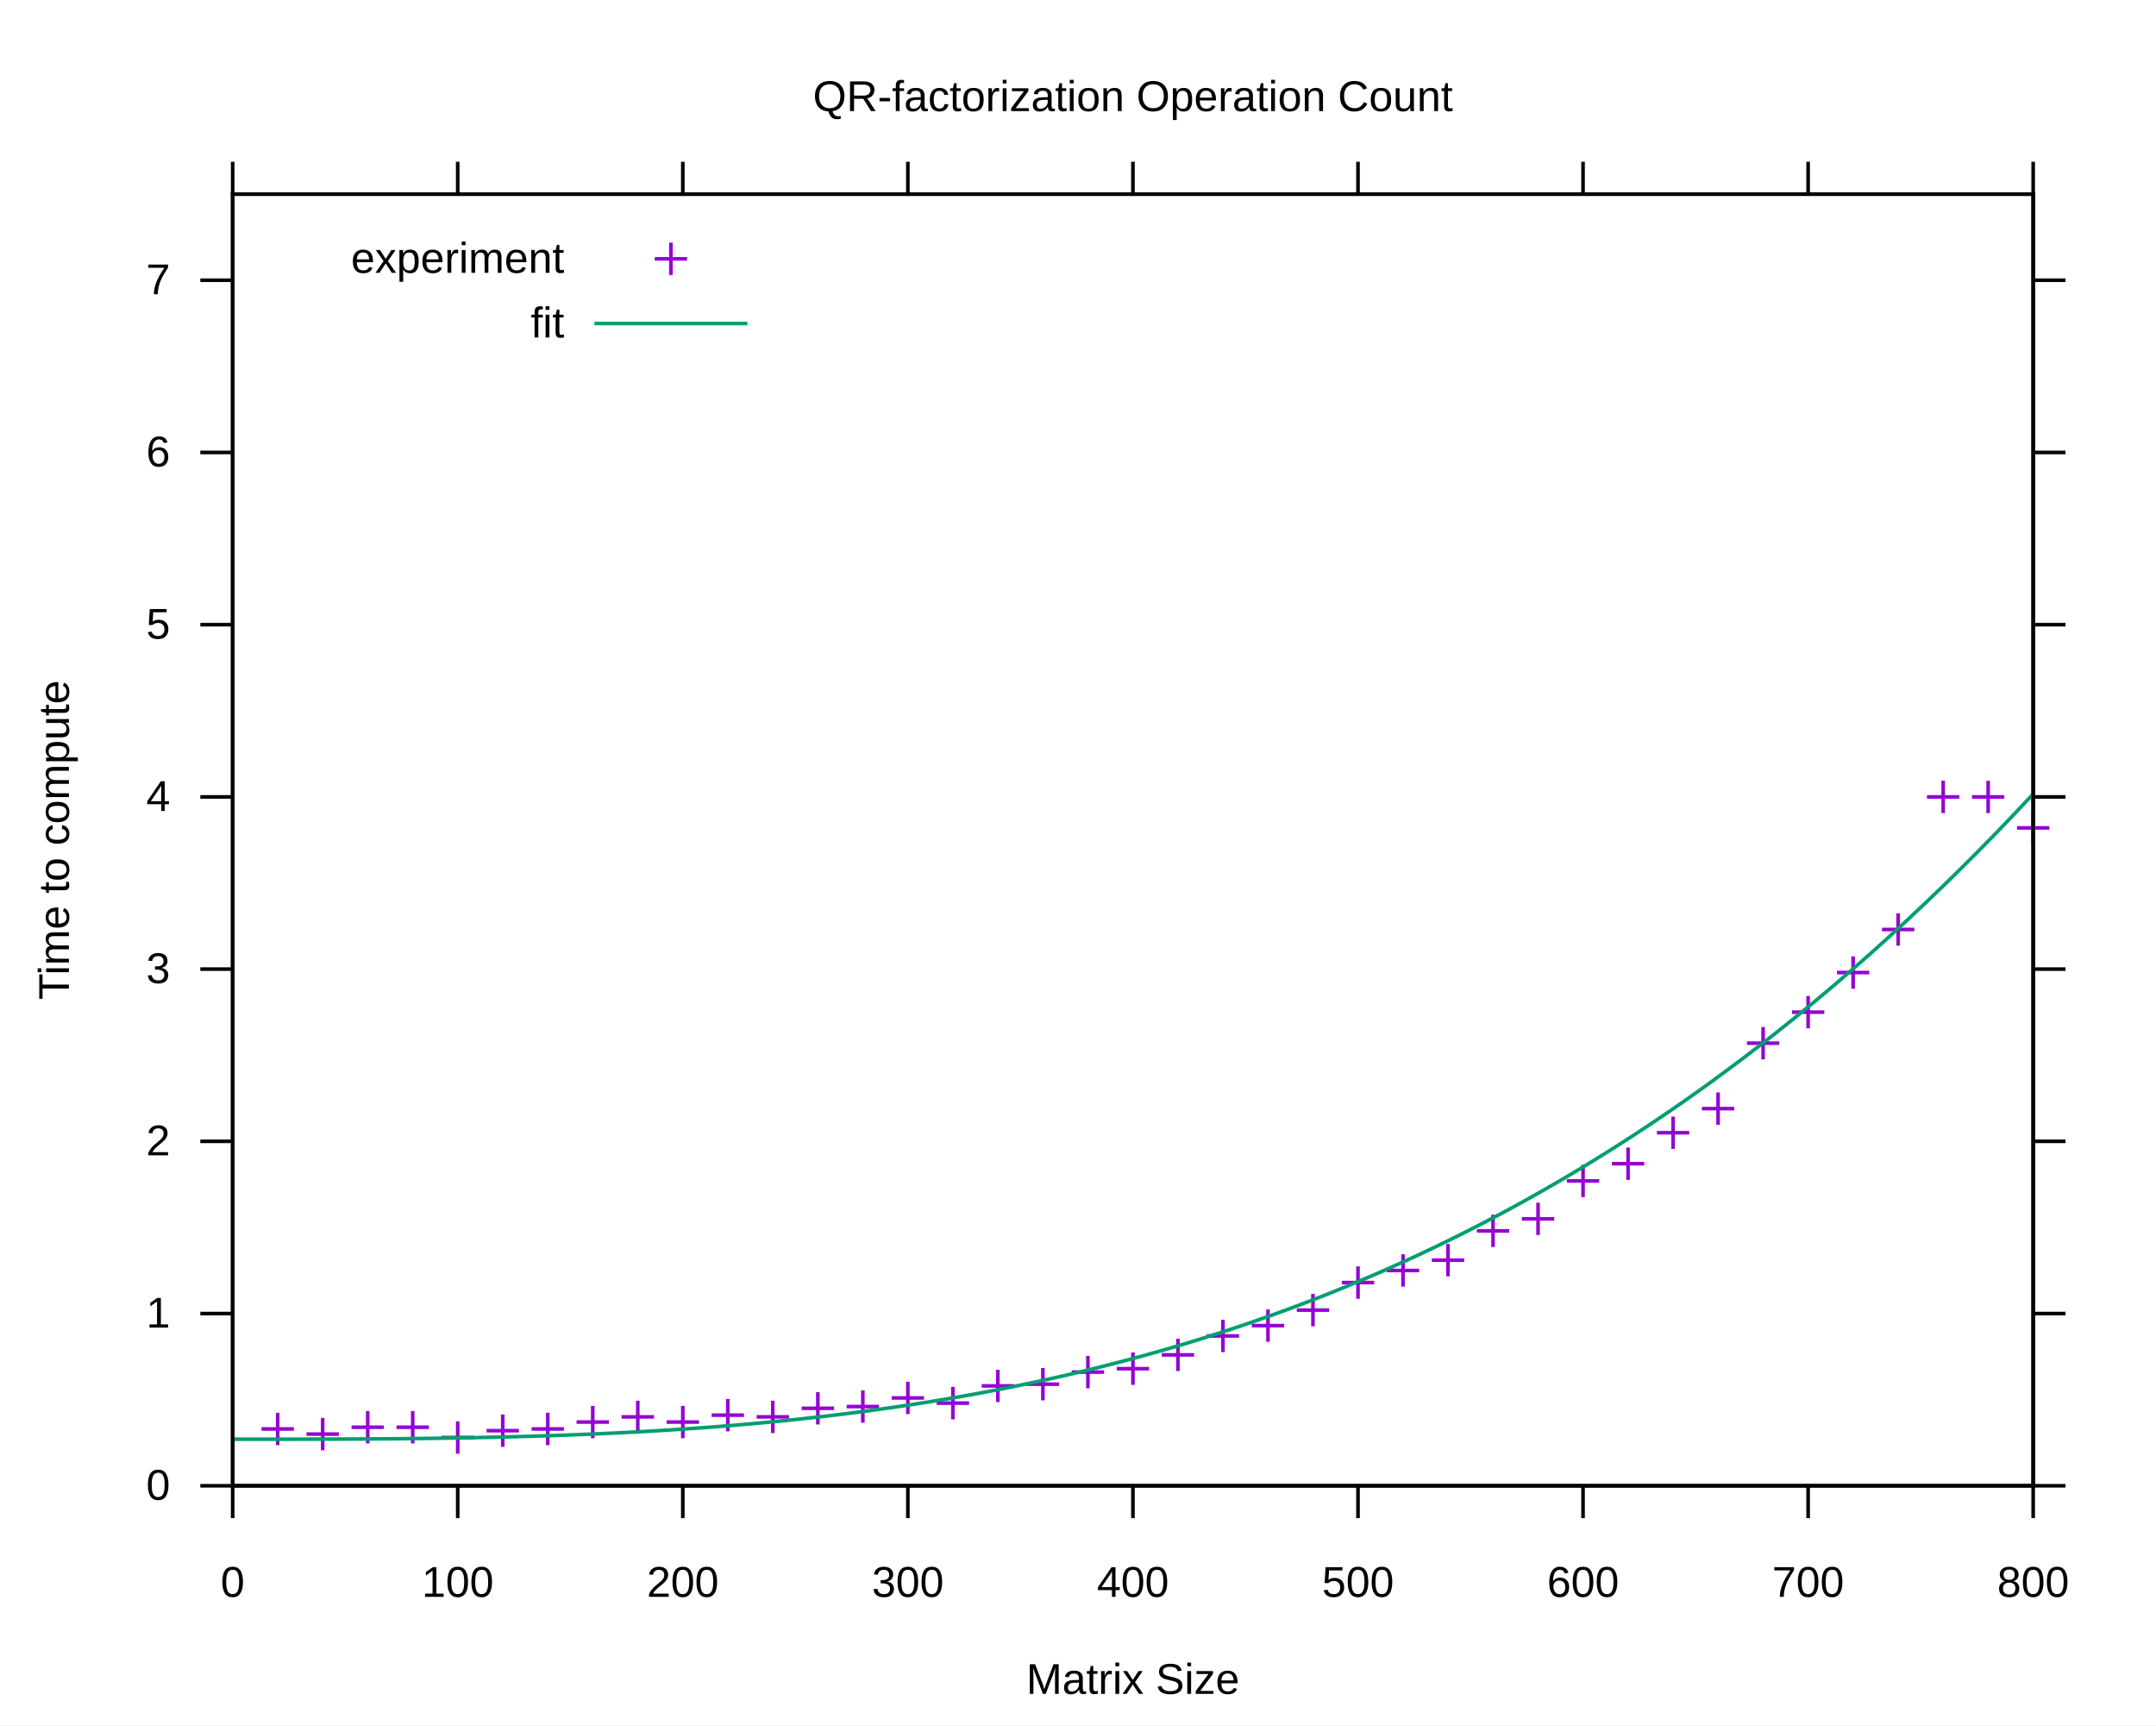
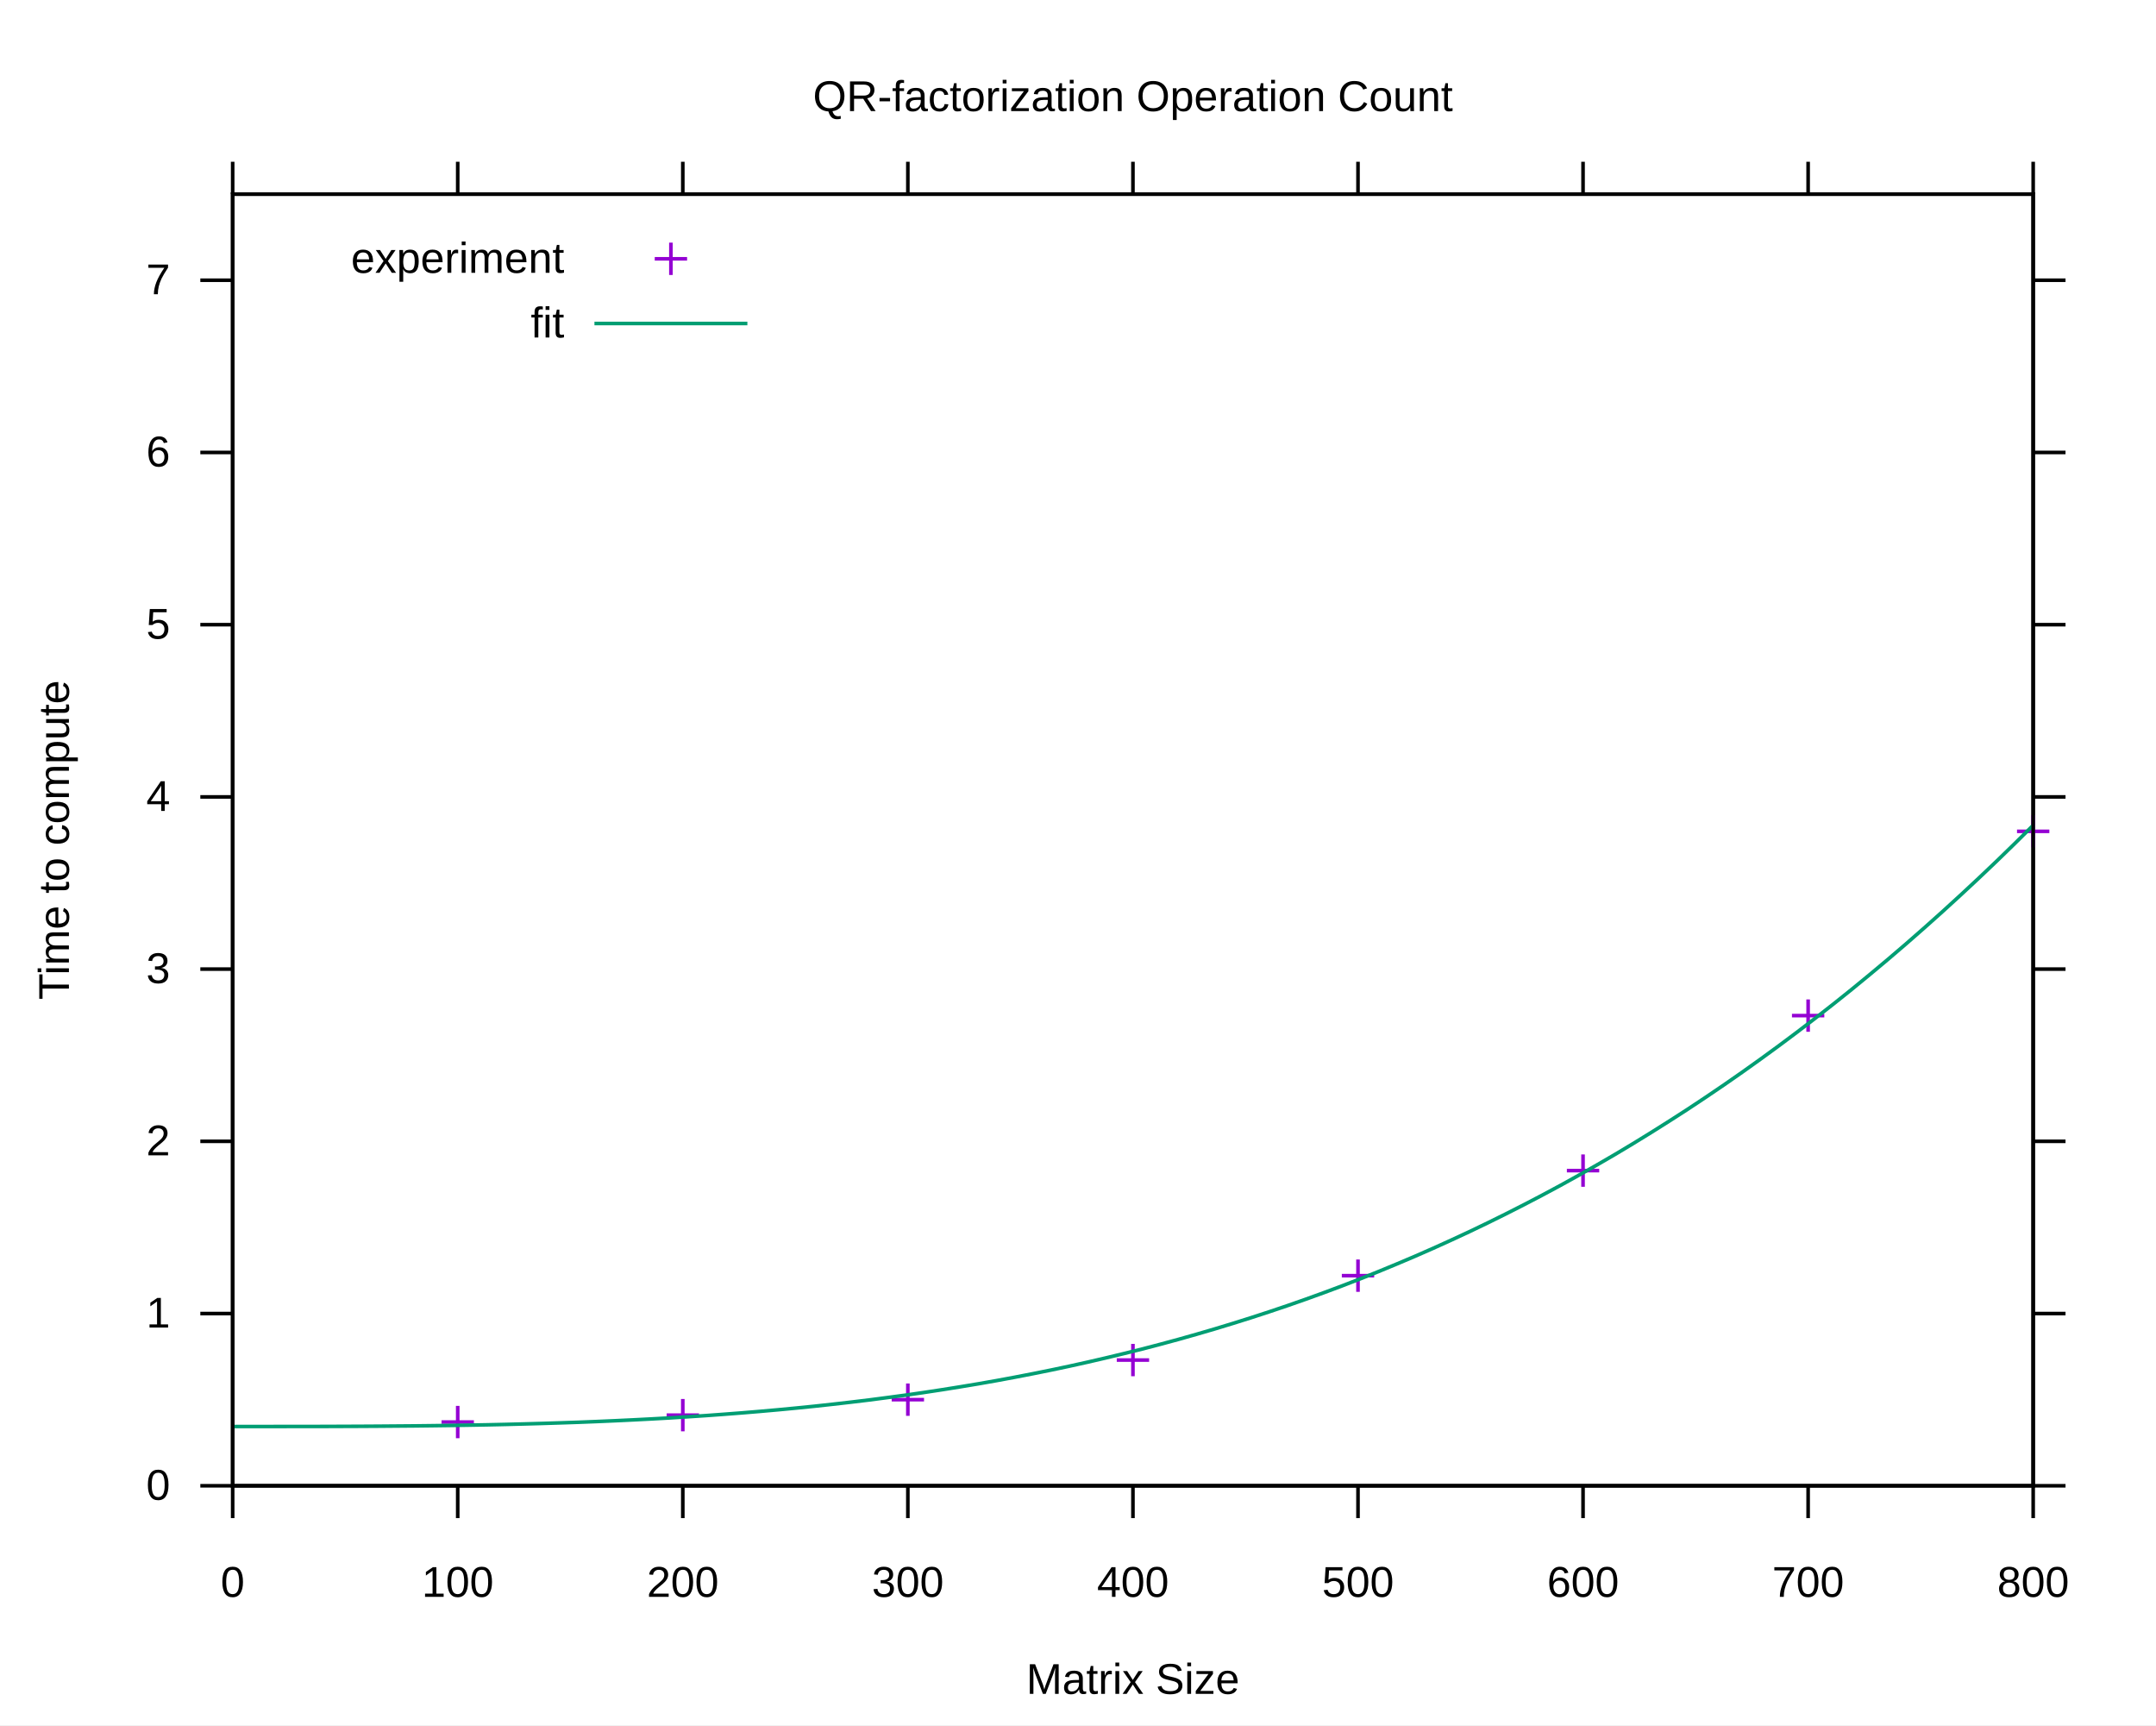
<svg xmlns="http://www.w3.org/2000/svg" xmlns:xlink="http://www.w3.org/1999/xlink" width="600" height="480" viewBox="0 0 600 480">
  <g id="gnuplot_canvas">
    <rect x="0" y="0" width="600" height="480" fill="#ffffff" />
    <defs>
      <circle id="gpDot" r="0.5" stroke-width="0.5" stroke="currentColor" />
      <path id="gpPt0" stroke-width="0.222" stroke="currentColor" d="M-1,0 h2 M0,-1 v2" />
      <path id="gpPt1" stroke-width="0.222" stroke="currentColor" d="M-1,-1 L1,1 M1,-1 L-1,1" />
      <path id="gpPt2" stroke-width="0.222" stroke="currentColor" d="M-1,0 L1,0 M0,-1 L0,1 M-1,-1 L1,1 M-1,1 L1,-1" />
      <rect id="gpPt3" stroke-width="0.222" stroke="currentColor" x="-1" y="-1" width="2" height="2" />
      <rect id="gpPt4" stroke-width="0.222" stroke="currentColor" fill="currentColor" x="-1" y="-1" width="2" height="2" />
      <circle id="gpPt5" stroke-width="0.222" stroke="currentColor" cx="0" cy="0" r="1" />
      <use xlink:href="#gpPt5" id="gpPt6" fill="currentColor" stroke="none" />
      <path id="gpPt7" stroke-width="0.222" stroke="currentColor" d="M0,-1.33 L-1.33,0.67 L1.33,0.67 z" />
      <use xlink:href="#gpPt7" id="gpPt8" fill="currentColor" stroke="none" />
      <use xlink:href="#gpPt7" id="gpPt9" stroke="currentColor" transform="rotate(180)" />
      <use xlink:href="#gpPt9" id="gpPt10" fill="currentColor" stroke="none" />
      <use xlink:href="#gpPt3" id="gpPt11" stroke="currentColor" transform="rotate(45)" />
      <use xlink:href="#gpPt11" id="gpPt12" fill="currentColor" stroke="none" />
      <path id="gpPt13" stroke-width="0.222" stroke="currentColor" d="M0,1.330 L1.265,0.411 L0.782,-1.067 L-0.782,-1.076 L-1.265,0.411 z" />
      <use xlink:href="#gpPt13" id="gpPt14" fill="currentColor" stroke="none" />
      <filter id="textbox" filterUnits="objectBoundingBox" x="0" y="0" height="1" width="1">
        <feFlood flood-color="#FFFFFF" flood-opacity="1" result="bgnd" />
        <feComposite in="SourceGraphic" in2="bgnd" operator="atop" />
      </filter>
      <filter id="greybox" filterUnits="objectBoundingBox" x="0" y="0" height="1" width="1">
        <feFlood flood-color="lightgrey" flood-opacity="1" result="grey" />
        <feComposite in="SourceGraphic" in2="grey" operator="atop" />
      </filter>
    </defs>
    <g fill="none" color="#FFFFFF" stroke="currentColor" stroke-width="1.00" stroke-linecap="butt" stroke-linejoin="miter">
</g>
    <g fill="none" color="black" stroke="currentColor" stroke-width="1.00" stroke-linecap="butt" stroke-linejoin="miter">
      <path stroke="black" d="M64.75,413.40 L55.75,413.40 M565.82,413.40 L574.82,413.40  " />
      <g transform="translate(47.36,417.30)" stroke="none" fill="black" font-family="Arial" font-size="12.00" text-anchor="end">
        <text>
          <tspan font-family="Arial"> 0</tspan>
        </text>
      </g>
    </g>
    <g fill="none" color="black" stroke="currentColor" stroke-width="1.00" stroke-linecap="butt" stroke-linejoin="miter">
      <path stroke="black" d="M64.75,365.48 L55.75,365.48 M565.82,365.48 L574.82,365.48  " />
      <g transform="translate(47.36,369.38)" stroke="none" fill="black" font-family="Arial" font-size="12.00" text-anchor="end">
        <text>
          <tspan font-family="Arial"> 1</tspan>
        </text>
      </g>
    </g>
    <g fill="none" color="black" stroke="currentColor" stroke-width="1.00" stroke-linecap="butt" stroke-linejoin="miter">
      <path stroke="black" d="M64.75,317.56 L55.75,317.56 M565.82,317.56 L574.82,317.56  " />
      <g transform="translate(47.36,321.46)" stroke="none" fill="black" font-family="Arial" font-size="12.00" text-anchor="end">
        <text>
          <tspan font-family="Arial"> 2</tspan>
        </text>
      </g>
    </g>
    <g fill="none" color="black" stroke="currentColor" stroke-width="1.00" stroke-linecap="butt" stroke-linejoin="miter">
      <path stroke="black" d="M64.75,269.64 L55.75,269.64 M565.82,269.64 L574.82,269.64  " />
      <g transform="translate(47.36,273.54)" stroke="none" fill="black" font-family="Arial" font-size="12.00" text-anchor="end">
        <text>
          <tspan font-family="Arial"> 3</tspan>
        </text>
      </g>
    </g>
    <g fill="none" color="black" stroke="currentColor" stroke-width="1.00" stroke-linecap="butt" stroke-linejoin="miter">
      <path stroke="black" d="M64.75,221.73 L55.75,221.73 M565.82,221.73 L574.82,221.73  " />
      <g transform="translate(47.36,225.63)" stroke="none" fill="black" font-family="Arial" font-size="12.00" text-anchor="end">
        <text>
          <tspan font-family="Arial"> 4</tspan>
        </text>
      </g>
    </g>
    <g fill="none" color="black" stroke="currentColor" stroke-width="1.00" stroke-linecap="butt" stroke-linejoin="miter">
      <path stroke="black" d="M64.75,173.81 L55.75,173.81 M565.82,173.81 L574.82,173.81  " />
      <g transform="translate(47.36,177.71)" stroke="none" fill="black" font-family="Arial" font-size="12.00" text-anchor="end">
        <text>
          <tspan font-family="Arial"> 5</tspan>
        </text>
      </g>
    </g>
    <g fill="none" color="black" stroke="currentColor" stroke-width="1.00" stroke-linecap="butt" stroke-linejoin="miter">
      <path stroke="black" d="M64.75,125.89 L55.75,125.89 M565.82,125.89 L574.82,125.89  " />
      <g transform="translate(47.36,129.79)" stroke="none" fill="black" font-family="Arial" font-size="12.00" text-anchor="end">
        <text>
          <tspan font-family="Arial"> 6</tspan>
        </text>
      </g>
    </g>
    <g fill="none" color="black" stroke="currentColor" stroke-width="1.00" stroke-linecap="butt" stroke-linejoin="miter">
      <path stroke="black" d="M64.75,77.97 L55.75,77.97 M565.82,77.97 L574.82,77.97  " />
      <g transform="translate(47.36,81.87)" stroke="none" fill="black" font-family="Arial" font-size="12.00" text-anchor="end">
        <text>
          <tspan font-family="Arial"> 7</tspan>
        </text>
      </g>
    </g>
    <g fill="none" color="black" stroke="currentColor" stroke-width="1.00" stroke-linecap="butt" stroke-linejoin="miter">
      <path stroke="black" d="M64.75,413.40 L64.75,422.40 M64.75,54.01 L64.75,45.01  " />
      <g transform="translate(64.75,444.30)" stroke="none" fill="black" font-family="Arial" font-size="12.00" text-anchor="middle">
        <text>
          <tspan font-family="Arial"> 0</tspan>
        </text>
      </g>
    </g>
    <g fill="none" color="black" stroke="currentColor" stroke-width="1.00" stroke-linecap="butt" stroke-linejoin="miter">
      <path stroke="black" d="M127.38,413.40 L127.38,422.40 M127.38,54.01 L127.38,45.01  " />
      <g transform="translate(127.38,444.30)" stroke="none" fill="black" font-family="Arial" font-size="12.00" text-anchor="middle">
        <text>
          <tspan font-family="Arial"> 100</tspan>
        </text>
      </g>
    </g>
    <g fill="none" color="black" stroke="currentColor" stroke-width="1.00" stroke-linecap="butt" stroke-linejoin="miter">
      <path stroke="black" d="M190.02,413.40 L190.02,422.40 M190.02,54.01 L190.02,45.01  " />
      <g transform="translate(190.02,444.30)" stroke="none" fill="black" font-family="Arial" font-size="12.00" text-anchor="middle">
        <text>
          <tspan font-family="Arial"> 200</tspan>
        </text>
      </g>
    </g>
    <g fill="none" color="black" stroke="currentColor" stroke-width="1.00" stroke-linecap="butt" stroke-linejoin="miter">
      <path stroke="black" d="M252.65,413.40 L252.65,422.40 M252.65,54.01 L252.65,45.01  " />
      <g transform="translate(252.65,444.30)" stroke="none" fill="black" font-family="Arial" font-size="12.00" text-anchor="middle">
        <text>
          <tspan font-family="Arial"> 300</tspan>
        </text>
      </g>
    </g>
    <g fill="none" color="black" stroke="currentColor" stroke-width="1.00" stroke-linecap="butt" stroke-linejoin="miter">
      <path stroke="black" d="M315.29,413.40 L315.29,422.40 M315.29,54.01 L315.29,45.01  " />
      <g transform="translate(315.29,444.30)" stroke="none" fill="black" font-family="Arial" font-size="12.00" text-anchor="middle">
        <text>
          <tspan font-family="Arial"> 400</tspan>
        </text>
      </g>
    </g>
    <g fill="none" color="black" stroke="currentColor" stroke-width="1.00" stroke-linecap="butt" stroke-linejoin="miter">
      <path stroke="black" d="M377.92,413.40 L377.92,422.40 M377.92,54.01 L377.92,45.01  " />
      <g transform="translate(377.92,444.30)" stroke="none" fill="black" font-family="Arial" font-size="12.00" text-anchor="middle">
        <text>
          <tspan font-family="Arial"> 500</tspan>
        </text>
      </g>
    </g>
    <g fill="none" color="black" stroke="currentColor" stroke-width="1.00" stroke-linecap="butt" stroke-linejoin="miter">
      <path stroke="black" d="M440.55,413.40 L440.55,422.40 M440.55,54.01 L440.55,45.01  " />
      <g transform="translate(440.55,444.30)" stroke="none" fill="black" font-family="Arial" font-size="12.00" text-anchor="middle">
        <text>
          <tspan font-family="Arial"> 600</tspan>
        </text>
      </g>
    </g>
    <g fill="none" color="black" stroke="currentColor" stroke-width="1.00" stroke-linecap="butt" stroke-linejoin="miter">
      <path stroke="black" d="M503.19,413.40 L503.19,422.40 M503.19,54.01 L503.19,45.01  " />
      <g transform="translate(503.19,444.30)" stroke="none" fill="black" font-family="Arial" font-size="12.00" text-anchor="middle">
        <text>
          <tspan font-family="Arial"> 700</tspan>
        </text>
      </g>
    </g>
    <g fill="none" color="black" stroke="currentColor" stroke-width="1.00" stroke-linecap="butt" stroke-linejoin="miter">
      <path stroke="black" d="M565.82,413.40 L565.82,422.40 M565.82,54.01 L565.82,45.01  " />
      <g transform="translate(565.82,444.30)" stroke="none" fill="black" font-family="Arial" font-size="12.00" text-anchor="middle">
        <text>
          <tspan font-family="Arial"> 800</tspan>
        </text>
      </g>
    </g>
    <g fill="none" color="black" stroke="currentColor" stroke-width="1.00" stroke-linecap="butt" stroke-linejoin="miter">
</g>
    <g fill="none" color="black" stroke="currentColor" stroke-width="1.00" stroke-linecap="butt" stroke-linejoin="miter">
      <path stroke="black" d="M64.75,54.01 L64.75,413.40 L565.82,413.40 L565.82,54.01 L64.75,54.01 Z  " />
    </g>
    <g fill="none" color="black" stroke="currentColor" stroke-width="1.00" stroke-linecap="butt" stroke-linejoin="miter">
      <g transform="translate(19.18,233.71) rotate(270)" stroke="none" fill="black" font-family="Arial" font-size="12.00" text-anchor="middle">
        <text>
          <tspan font-family="Arial">Time to compute</tspan>
        </text>
      </g>
    </g>
    <g fill="none" color="black" stroke="currentColor" stroke-width="1.00" stroke-linecap="butt" stroke-linejoin="miter">
      <g transform="translate(315.28,471.30)" stroke="none" fill="black" font-family="Arial" font-size="12.00" text-anchor="middle">
        <text>
          <tspan font-family="Arial">Matrix Size</tspan>
        </text>
      </g>
    </g>
    <g fill="none" color="black" stroke="currentColor" stroke-width="1.00" stroke-linecap="butt" stroke-linejoin="miter">
</g>
    <g id="gnuplot_plot_1">
      <g fill="none" color="black" stroke="currentColor" stroke-width="1.00" stroke-linecap="butt" stroke-linejoin="miter">
        <g transform="translate(157.04,75.91)" stroke="none" fill="black" font-family="Arial" font-size="12.00" text-anchor="end">
          <text>
            <tspan font-family="Arial">experiment</tspan>
          </text>
        </g>
      </g>
      <g fill="none" color="black" stroke="currentColor" stroke-width="1.00" stroke-linecap="butt" stroke-linejoin="miter">
-         <use xlink:href="#gpPt0" transform="translate(77.28,397.59) scale(4.50)" color="rgb(148,   0, 211)" />
-         <use xlink:href="#gpPt0" transform="translate(89.80,399.02) scale(4.50)" color="rgb(148,   0, 211)" />
-         <use xlink:href="#gpPt0" transform="translate(102.33,397.11) scale(4.50)" color="rgb(148,   0, 211)" />
-         <use xlink:href="#gpPt0" transform="translate(114.86,397.11) scale(4.50)" color="rgb(148,   0, 211)" />
-         <use xlink:href="#gpPt0" transform="translate(127.38,399.98) scale(4.50)" color="rgb(148,   0, 211)" />
-         <use xlink:href="#gpPt0" transform="translate(139.91,398.07) scale(4.50)" color="rgb(148,   0, 211)" />
-         <use xlink:href="#gpPt0" transform="translate(152.44,397.59) scale(4.50)" color="rgb(148,   0, 211)" />
-         <use xlink:href="#gpPt0" transform="translate(164.96,395.67) scale(4.50)" color="rgb(148,   0, 211)" />
-         <use xlink:href="#gpPt0" transform="translate(177.49,394.23) scale(4.50)" color="rgb(148,   0, 211)" />
-         <use xlink:href="#gpPt0" transform="translate(190.02,395.67) scale(4.50)" color="rgb(148,   0, 211)" />
-         <use xlink:href="#gpPt0" transform="translate(202.54,393.75) scale(4.50)" color="rgb(148,   0, 211)" />
-         <use xlink:href="#gpPt0" transform="translate(215.07,394.23) scale(4.50)" color="rgb(148,   0, 211)" />
-         <use xlink:href="#gpPt0" transform="translate(227.60,391.84) scale(4.50)" color="rgb(148,   0, 211)" />
-         <use xlink:href="#gpPt0" transform="translate(240.12,391.36) scale(4.50)" color="rgb(148,   0, 211)" />
-         <use xlink:href="#gpPt0" transform="translate(252.65,388.96) scale(4.50)" color="rgb(148,   0, 211)" />
-         <use xlink:href="#gpPt0" transform="translate(265.18,390.40) scale(4.50)" color="rgb(148,   0, 211)" />
-         <use xlink:href="#gpPt0" transform="translate(277.70,385.61) scale(4.50)" color="rgb(148,   0, 211)" />
-         <use xlink:href="#gpPt0" transform="translate(290.23,385.13) scale(4.50)" color="rgb(148,   0, 211)" />
-         <use xlink:href="#gpPt0" transform="translate(302.76,381.77) scale(4.50)" color="rgb(148,   0, 211)" />
-         <use xlink:href="#gpPt0" transform="translate(315.29,380.82) scale(4.50)" color="rgb(148,   0, 211)" />
-         <use xlink:href="#gpPt0" transform="translate(327.81,376.98) scale(4.50)" color="rgb(148,   0, 211)" />
-         <use xlink:href="#gpPt0" transform="translate(340.34,371.71) scale(4.50)" color="rgb(148,   0, 211)" />
-         <use xlink:href="#gpPt0" transform="translate(352.87,368.84) scale(4.50)" color="rgb(148,   0, 211)" />
-         <use xlink:href="#gpPt0" transform="translate(365.39,364.52) scale(4.50)" color="rgb(148,   0, 211)" />
-         <use xlink:href="#gpPt0" transform="translate(377.92,356.86) scale(4.50)" color="rgb(148,   0, 211)" />
-         <use xlink:href="#gpPt0" transform="translate(390.45,353.50) scale(4.50)" color="rgb(148,   0, 211)" />
-         <use xlink:href="#gpPt0" transform="translate(402.97,350.63) scale(4.50)" color="rgb(148,   0, 211)" />
-         <use xlink:href="#gpPt0" transform="translate(415.50,342.48) scale(4.50)" color="rgb(148,   0, 211)" />
-         <use xlink:href="#gpPt0" transform="translate(428.03,339.13) scale(4.50)" color="rgb(148,   0, 211)" />
-         <use xlink:href="#gpPt0" transform="translate(440.55,328.58) scale(4.50)" color="rgb(148,   0, 211)" />
-         <use xlink:href="#gpPt0" transform="translate(453.08,323.79) scale(4.50)" color="rgb(148,   0, 211)" />
-         <use xlink:href="#gpPt0" transform="translate(465.61,315.17) scale(4.50)" color="rgb(148,   0, 211)" />
-         <use xlink:href="#gpPt0" transform="translate(478.13,308.46) scale(4.50)" color="rgb(148,   0, 211)" />
-         <use xlink:href="#gpPt0" transform="translate(490.66,290.25) scale(4.50)" color="rgb(148,   0, 211)" />
-         <use xlink:href="#gpPt0" transform="translate(503.19,281.62) scale(4.50)" color="rgb(148,   0, 211)" />
-         <use xlink:href="#gpPt0" transform="translate(515.71,270.60) scale(4.50)" color="rgb(148,   0, 211)" />
-         <use xlink:href="#gpPt0" transform="translate(528.24,258.62) scale(4.50)" color="rgb(148,   0, 211)" />
-         <use xlink:href="#gpPt0" transform="translate(540.77,221.73) scale(4.50)" color="rgb(148,   0, 211)" />
-         <use xlink:href="#gpPt0" transform="translate(553.29,221.73) scale(4.50)" color="rgb(148,   0, 211)" />
-         <use xlink:href="#gpPt0" transform="translate(565.82,230.35) scale(4.50)" color="rgb(148,   0, 211)" />
+         <use xlink:href="#gpPt0" transform="translate(127.38,395.67) scale(4.50)" color="rgb(148,   0, 211)" />
+         <use xlink:href="#gpPt0" transform="translate(190.02,393.75) scale(4.50)" color="rgb(148,   0, 211)" />
+         <use xlink:href="#gpPt0" transform="translate(252.65,389.44) scale(4.50)" color="rgb(148,   0, 211)" />
+         <use xlink:href="#gpPt0" transform="translate(315.29,378.42) scale(4.50)" color="rgb(148,   0, 211)" />
+         <use xlink:href="#gpPt0" transform="translate(377.92,354.94) scale(4.50)" color="rgb(148,   0, 211)" />
+         <use xlink:href="#gpPt0" transform="translate(440.55,325.71) scale(4.50)" color="rgb(148,   0, 211)" />
+         <use xlink:href="#gpPt0" transform="translate(503.19,282.58) scale(4.50)" color="rgb(148,   0, 211)" />
+         <use xlink:href="#gpPt0" transform="translate(565.82,231.31) scale(4.50)" color="rgb(148,   0, 211)" />
        <use xlink:href="#gpPt0" transform="translate(186.71,72.01) scale(4.50)" color="rgb(148,   0, 211)" />
      </g>
    </g>
    <g id="gnuplot_plot_2">
      <g fill="none" color="black" stroke="currentColor" stroke-width="1.00" stroke-linecap="butt" stroke-linejoin="miter">
        <g transform="translate(157.04,93.91)" stroke="none" fill="black" font-family="Arial" font-size="12.00" text-anchor="end">
          <text>
            <tspan font-family="Arial">fit</tspan>
          </text>
        </g>
      </g>
      <g fill="none" color="black" stroke="currentColor" stroke-width="1.00" stroke-linecap="butt" stroke-linejoin="miter">
-         <path stroke="rgb(  0, 158, 115)" d="M165.43,90.01 L207.99,90.01 M64.75,400.44 L69.81,400.44 L74.87,400.44 L79.93,400.44 L85.00,400.43 L90.06,400.42   L95.12,400.40 L100.18,400.38 L105.24,400.35 L110.30,400.31 L115.36,400.26 L120.42,400.20 L125.49,400.12 L130.55,400.04   L135.61,399.93 L140.67,399.82 L145.73,399.68 L150.79,399.53 L155.85,399.36 L160.91,399.17 L165.98,398.96 L171.04,398.73   L176.10,398.47 L181.16,398.19 L186.22,397.88 L191.28,397.55 L196.34,397.19 L201.41,396.80 L206.47,396.38 L211.53,395.93   L216.59,395.45 L221.65,394.93 L226.71,394.38 L231.77,393.79 L236.83,393.17 L241.90,392.51 L246.96,391.81 L252.02,391.07   L257.08,390.29 L262.14,389.47 L267.20,388.60 L272.26,387.69 L277.33,386.73 L282.39,385.73 L287.45,384.68 L292.51,383.58   L297.57,382.43 L302.63,381.23 L307.69,379.98 L312.75,378.67 L317.82,377.31 L322.88,375.90 L327.94,374.43 L333.00,372.90   L338.06,371.31 L343.12,369.66 L348.18,367.95 L353.24,366.18 L358.31,364.34 L363.37,362.44 L368.43,360.48 L373.49,358.44   L378.55,356.34 L383.61,354.18 L388.67,351.94 L393.74,349.63 L398.80,347.25 L403.86,344.79 L408.92,342.26 L413.98,339.66   L419.04,336.98 L424.10,334.22 L429.16,331.38 L434.23,328.46 L439.29,325.46 L444.35,322.38 L449.41,319.22 L454.47,315.97   L459.53,312.64 L464.59,309.22 L469.66,305.71 L474.72,302.11 L479.78,298.42 L484.84,294.64 L489.90,290.77 L494.96,286.81   L500.02,282.75 L505.08,278.60 L510.15,274.35 L515.21,270.00 L520.27,265.56 L525.33,261.01 L530.39,256.36 L535.45,251.61   L540.51,246.76 L545.57,241.80 L550.64,236.74 L555.70,231.57 L560.76,226.29 L565.82,220.91  " />
+         <path stroke="rgb(  0, 158, 115)" d="M165.43,90.01 L207.99,90.01 M64.75,396.91 L69.81,396.91 L74.87,396.91 L79.93,396.90 L85.00,396.90 L90.06,396.89   L95.12,396.87 L100.18,396.85 L105.24,396.82 L110.30,396.78 L115.36,396.74 L120.42,396.68 L125.49,396.61 L130.55,396.53   L135.61,396.44 L140.67,396.33 L145.73,396.20 L150.79,396.06 L155.85,395.90 L160.91,395.73 L165.98,395.53 L171.04,395.31   L176.10,395.07 L181.16,394.81 L186.22,394.53 L191.28,394.21 L196.34,393.88 L201.41,393.51 L206.47,393.12 L211.53,392.70   L216.59,392.25 L221.65,391.77 L226.71,391.26 L231.77,390.71 L236.83,390.13 L241.90,389.52 L246.96,388.86 L252.02,388.18   L257.08,387.45 L262.14,386.68 L267.20,385.87 L272.26,385.03 L277.33,384.14 L282.39,383.20 L287.45,382.22 L292.51,381.20   L297.57,380.13 L302.63,379.01 L307.69,377.84 L312.75,376.62 L317.82,375.36 L322.88,374.04 L327.94,372.67 L333.00,371.24   L338.06,369.76 L343.12,368.22 L348.18,366.63 L353.24,364.98 L358.31,363.27 L363.37,361.50 L368.43,359.67 L373.49,357.78   L378.55,355.82 L383.61,353.80 L388.67,351.71 L393.74,349.56 L398.80,347.34 L403.86,345.05 L408.92,342.70 L413.98,340.27   L419.04,337.77 L424.10,335.20 L429.16,332.56 L434.23,329.84 L439.29,327.04 L444.35,324.17 L449.41,321.23 L454.47,318.20   L459.53,315.09 L464.59,311.90 L469.66,308.64 L474.72,305.28 L479.78,301.85 L484.84,298.33 L489.90,294.72 L494.96,291.03   L500.02,287.25 L505.08,283.38 L510.15,279.42 L515.21,275.37 L520.27,271.22 L525.33,266.99 L530.39,262.66 L535.45,258.23   L540.51,253.71 L545.57,249.09 L550.64,244.37 L555.70,239.56 L560.76,234.64 L565.82,229.62  " />
      </g>
    </g>
    <g fill="none" color="#FFFFFF" stroke="rgb(  0, 158, 115)" stroke-width="2.00" stroke-linecap="butt" stroke-linejoin="miter">
</g>
    <g fill="none" color="black" stroke="currentColor" stroke-width="2.00" stroke-linecap="butt" stroke-linejoin="miter">
</g>
    <g fill="none" color="black" stroke="black" stroke-width="1.00" stroke-linecap="butt" stroke-linejoin="miter">
</g>
    <g fill="none" color="black" stroke="currentColor" stroke-width="1.00" stroke-linecap="butt" stroke-linejoin="miter">
      <path stroke="black" d="M64.75,54.01 L64.75,413.40 L565.82,413.40 L565.82,54.01 L64.75,54.01 Z  " />
    </g>
    <g fill="none" color="black" stroke="currentColor" stroke-width="1.00" stroke-linecap="butt" stroke-linejoin="miter">
      <g transform="translate(315.28,30.91)" stroke="none" fill="black" font-family="Arial" font-size="12.00" text-anchor="middle">
        <text>
          <tspan font-family="Arial">QR-factorization Operation Count</tspan>
        </text>
      </g>
    </g>
    <g fill="none" color="black" stroke="currentColor" stroke-width="1.00" stroke-linecap="butt" stroke-linejoin="miter">
</g>
  </g>
</svg>
